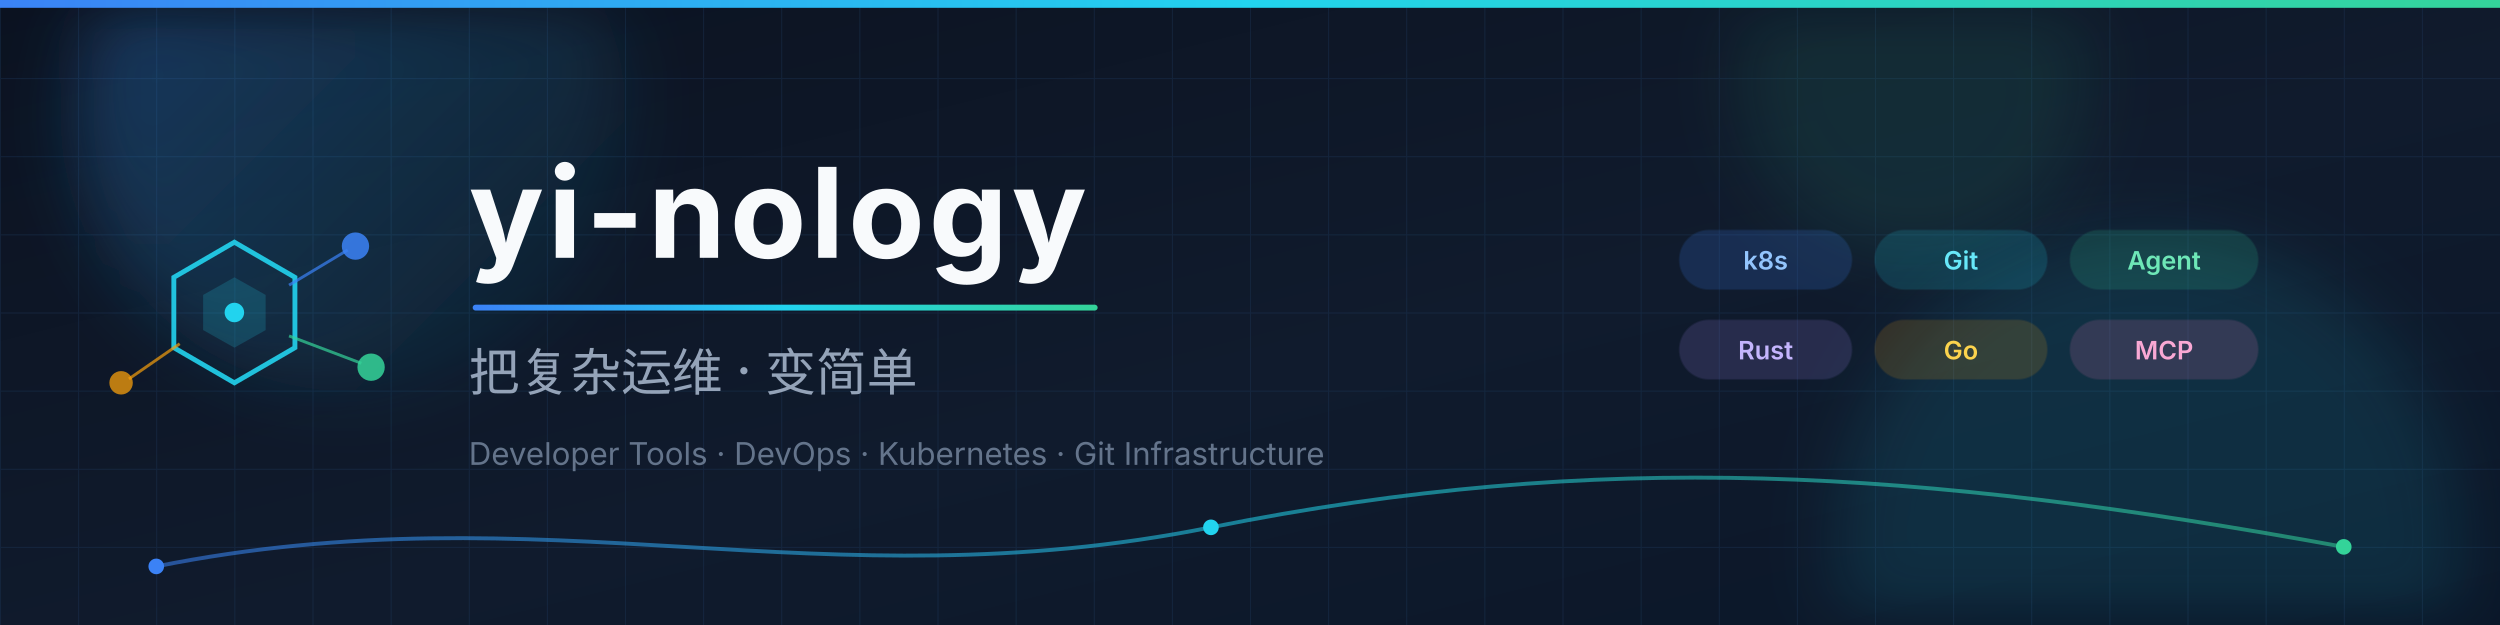
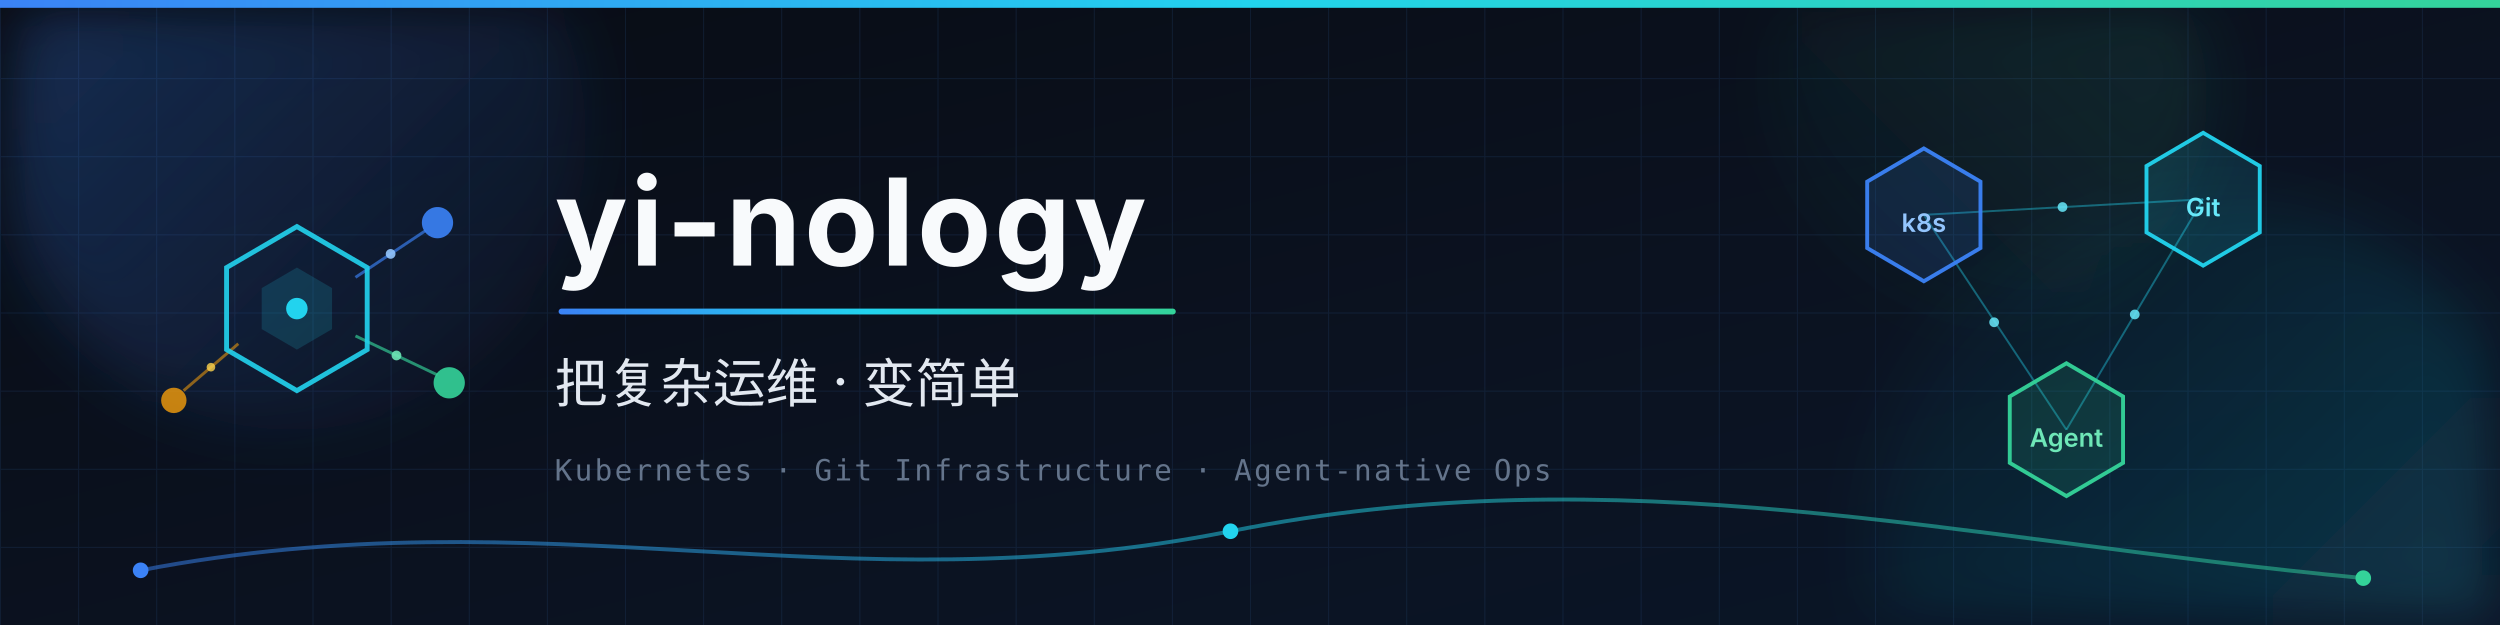
- <svg xmlns="http://www.w3.org/2000/svg" viewBox="0 0 1280 320" width="1280" height="320">
+ <svg xmlns="http://www.w3.org/2000/svg" viewBox="0 0 1280 320" width="1280" height="320" role="img" aria-label="yi-nology — 把复杂运维变简单">
  <defs>
    <linearGradient id="bg" x1="0%" y1="0%" x2="100%" y2="100%">
-       <stop offset="0%" stop-color="#0B1220" />
-       <stop offset="55%" stop-color="#101B2D" />
+       <stop offset="0%" stop-color="#080C14" />
+       <stop offset="55%" stop-color="#0B1220" />
      <stop offset="100%" stop-color="#0A1628" />
    </linearGradient>
    <linearGradient id="accent" x1="0%" y1="0%" x2="100%" y2="0%">
      <stop offset="0%" stop-color="#3B82F6" />
      <stop offset="50%" stop-color="#22D3EE" />
      <stop offset="100%" stop-color="#34D399" />
    </linearGradient>
-     <linearGradient id="glow" x1="0%" y1="0%" x2="100%" y2="100%">
-       <stop offset="0%" stop-color="#3B82F6" stop-opacity="0.35" />
+     <linearGradient id="glowA" x1="0%" y1="0%" x2="100%" y2="100%">
+       <stop offset="0%" stop-color="#3B82F6" stop-opacity="0.32" />
+       <stop offset="100%" stop-color="#3B82F6" stop-opacity="0" />
+     </linearGradient>
+     <linearGradient id="glowB" x1="100%" y1="100%" x2="0%" y2="0%">
+       <stop offset="0%" stop-color="#22D3EE" stop-opacity="0.22" />
      <stop offset="100%" stop-color="#22D3EE" stop-opacity="0" />
    </linearGradient>
+     <linearGradient id="glowC" x1="100%" y1="0%" x2="0%" y2="100%">
+       <stop offset="0%" stop-color="#34D399" stop-opacity="0.14" />
+       <stop offset="100%" stop-color="#34D399" stop-opacity="0" />
+     </linearGradient>
    <pattern id="grid" width="40" height="40" patternUnits="userSpaceOnUse">
-       <path d="M 40 0 L 0 0 0 40" fill="none" stroke="#1E3A5F" stroke-width="1" opacity="0.35" />
+       <path d="M 40 0 L 0 0 0 40" fill="none" stroke="#1E3A5F" stroke-width="1" opacity="0.32" />
    </pattern>
-     <filter id="soft" x="-20%" y="-20%" width="140%" height="140%">
-       <feGaussianBlur stdDeviation="18" />
+     <filter id="soft" x="-30%" y="-30%" width="160%" height="160%">
+       <feGaussianBlur stdDeviation="16" />
    </filter>
  </defs>
  <rect width="1280" height="320" fill="url(#bg)" />
  <rect width="1280" height="320" fill="url(#grid)" />
-   <circle cx="180" cy="60" r="140" fill="url(#glow)" filter="url(#soft)" />
-   <circle cx="1100" cy="280" r="160" fill="#22D3EE" opacity="0.12" filter="url(#soft)" />
-   <circle cx="980" cy="40" r="90" fill="#34D399" opacity="0.10" filter="url(#soft)" />
+   <circle cx="150" cy="70" r="150" fill="url(#glowA)" filter="url(#soft)" />
+   <circle cx="1130" cy="270" r="170" fill="url(#glowB)" filter="url(#soft)" />
+   <circle cx="1020" cy="50" r="110" fill="url(#glowC)" filter="url(#soft)" />
  <rect x="0" y="0" width="1280" height="4" fill="url(#accent)" />
-   <g transform="translate(120,160)">
-     <polygon points="0,-36 31,-18 31,18 0,36 -31,18 -31,-18" fill="none" stroke="#22D3EE" stroke-width="2.5" opacity="0.9" />
-     <polygon points="0,-18 16,-9 16,9 0,18 -16,9 -16,-9" fill="#22D3EE" opacity="0.18" />
-     <circle cx="0" cy="0" r="5" fill="#22D3EE" />
-     <circle cx="62" cy="-34" r="7" fill="#3B82F6" opacity="0.85" />
-     <circle cx="70" cy="28" r="7" fill="#34D399" opacity="0.85" />
-     <circle cx="-58" cy="36" r="6" fill="#F59E0B" opacity="0.75" />
-     <line x1="28" y1="-14" x2="58" y2="-32" stroke="#3B82F6" stroke-width="1.5" opacity="0.7" />
-     <line x1="28" y1="12" x2="65" y2="26" stroke="#34D399" stroke-width="1.5" opacity="0.7" />
-     <line x1="-28" y1="16" x2="-54" y2="34" stroke="#F59E0B" stroke-width="1.5" opacity="0.7" />
+   <g transform="translate(152,158)">
+     <line x1="30" y1="-16" x2="66" y2="-40" stroke="#3B82F6" stroke-width="1.5" opacity="0.65" />
+     <line x1="30" y1="14" x2="72" y2="34" stroke="#34D399" stroke-width="1.5" opacity="0.65" />
+     <line x1="-30" y1="18" x2="-58" y2="42" stroke="#F59E0B" stroke-width="1.5" opacity="0.55" />
+     <circle cx="48" cy="-28" r="2.5" fill="#93C5FD" opacity="0.9" />
+     <circle cx="51" cy="24" r="2.5" fill="#6EE7B7" opacity="0.9" />
+     <circle cx="-44" cy="30" r="2.2" fill="#FCD34D" opacity="0.8" />
+     <polygon points="0,-42 36,-21 36,21 0,42 -36,21 -36,-21" fill="none" stroke="#22D3EE" stroke-width="2.5" opacity="0.9" />
+     <polygon points="0,-21 18,-10.5 18,10.5 0,21 -18,10.5 -18,-10.5" fill="#22D3EE" opacity="0.16" />
+     <circle cx="0" cy="0" r="5.5" fill="#22D3EE" />
+     <circle cx="72" cy="-44" r="8" fill="#3B82F6" opacity="0.9" />
+     <circle cx="78" cy="38" r="8" fill="#34D399" opacity="0.9" />
+     <circle cx="-63" cy="47" r="6.5" fill="#F59E0B" opacity="0.8" />
  </g>
-   <text x="240" y="132" font-family="-apple-system, BlinkMacSystemFont, 'Segoe UI', 'PingFang SC', 'Microsoft YaHei', sans-serif" font-size="64" font-weight="700" fill="#F8FAFC" letter-spacing="2">yi-nology</text>
-   <rect x="242" y="156" width="320" height="3" rx="1.5" fill="url(#accent)" />
-   <text x="240" y="200" font-family="-apple-system, BlinkMacSystemFont, 'Segoe UI', 'PingFang SC', 'Microsoft YaHei', sans-serif" font-size="26" font-weight="500" fill="#94A3B8">把复杂运维 · 变简单</text>
-   <text x="240" y="238" font-family="-apple-system, BlinkMacSystemFont, 'Segoe UI', 'PingFang SC', 'Microsoft YaHei', sans-serif" font-size="16" font-weight="400" fill="#64748B">Developer Tools  ·  DevOps  ·  Kubernetes  ·  Git Infrastructure</text>
-   <g font-family="-apple-system, BlinkMacSystemFont, 'Segoe UI', sans-serif" font-size="13" font-weight="600">
-     <rect x="860" y="118" width="88" height="30" rx="15" fill="#3B82F6" opacity="0.18" stroke="#3B82F6" stroke-opacity="0.5" />
-     <text x="904" y="138" text-anchor="middle" fill="#93C5FD">k8s</text>
-     <rect x="960" y="118" width="88" height="30" rx="15" fill="#22D3EE" opacity="0.16" stroke="#22D3EE" stroke-opacity="0.5" />
-     <text x="1004" y="138" text-anchor="middle" fill="#67E8F9">Git</text>
-     <rect x="1060" y="118" width="96" height="30" rx="15" fill="#34D399" opacity="0.16" stroke="#34D399" stroke-opacity="0.5" />
-     <text x="1108" y="138" text-anchor="middle" fill="#6EE7B7">Agent</text>
-     <rect x="860" y="164" width="88" height="30" rx="15" fill="#A78BFA" opacity="0.16" stroke="#A78BFA" stroke-opacity="0.5" />
-     <text x="904" y="184" text-anchor="middle" fill="#C4B5FD">Rust</text>
-     <rect x="960" y="164" width="88" height="30" rx="15" fill="#F59E0B" opacity="0.16" stroke="#F59E0B" stroke-opacity="0.5" />
-     <text x="1004" y="184" text-anchor="middle" fill="#FCD34D">Go</text>
-     <rect x="1060" y="164" width="96" height="30" rx="15" fill="#F472B6" opacity="0.16" stroke="#F472B6" stroke-opacity="0.5" />
-     <text x="1108" y="184" text-anchor="middle" fill="#F9A8D4">MCP</text>
+   <text x="284" y="136" font-family="-apple-system, BlinkMacSystemFont, 'Segoe UI', 'PingFang SC', 'Hiragino Sans GB', 'Microsoft YaHei', sans-serif" font-size="62" font-weight="700" fill="#F8FAFC" letter-spacing="1.5">yi-nology</text>
+   <rect x="286" y="158" width="316" height="3" rx="1.5" fill="url(#accent)" />
+   <text x="284" y="206" font-family="-apple-system, BlinkMacSystemFont, 'Segoe UI', 'PingFang SC', 'Hiragino Sans GB', 'Microsoft YaHei', sans-serif" font-size="27" font-weight="500" fill="#E2E8F0">把复杂运维 · 变简单</text>
+   <text x="284" y="246" font-family="ui-monospace, SFMono-Regular, Menlo, Consolas, monospace" font-size="15" font-weight="400" fill="#64748B" letter-spacing="1.2">Kubernetes · Git Infrastructure · Agent-native Ops</text>
+   <g transform="translate(0,-18)">
+     <line x1="985" y1="128" x2="1128" y2="120" stroke="#22D3EE" stroke-width="1" opacity="0.4" />
+     <line x1="1128" y1="120" x2="1058" y2="238" stroke="#22D3EE" stroke-width="1" opacity="0.4" />
+     <line x1="1058" y1="238" x2="985" y2="128" stroke="#22D3EE" stroke-width="1" opacity="0.4" />
+     <circle cx="1056" cy="124" r="2.5" fill="#67E8F9" opacity="0.85" />
+     <circle cx="1093" cy="179" r="2.5" fill="#67E8F9" opacity="0.85" />
+     <circle cx="1021" cy="183" r="2.5" fill="#67E8F9" opacity="0.85" />
+     <g>
+       <polygon points="985,94 1014,111 1014,145 985,162 956,145 956,111" fill="#3B82F6" fill-opacity="0.14" stroke="#3B82F6" stroke-width="2" opacity="0.95" />
+       <text x="985" y="132" text-anchor="middle" dominant-baseline="central" font-family="-apple-system, BlinkMacSystemFont, 'Segoe UI', sans-serif" font-size="13" font-weight="600" fill="#93C5FD">k8s</text>
+     </g>
+     <g>
+       <polygon points="1128,86 1157,103 1157,137 1128,154 1099,137 1099,103" fill="#22D3EE" fill-opacity="0.13" stroke="#22D3EE" stroke-width="2" opacity="0.95" />
+       <text x="1128" y="124" text-anchor="middle" dominant-baseline="central" font-family="-apple-system, BlinkMacSystemFont, 'Segoe UI', sans-serif" font-size="13" font-weight="600" fill="#67E8F9">Git</text>
+     </g>
+     <g>
+       <polygon points="1058,204 1087,221 1087,255 1058,272 1029,255 1029,221" fill="#34D399" fill-opacity="0.13" stroke="#34D399" stroke-width="2" opacity="0.95" />
+       <text x="1058" y="242" text-anchor="middle" dominant-baseline="central" font-family="-apple-system, BlinkMacSystemFont, 'Segoe UI', sans-serif" font-size="13" font-weight="600" fill="#6EE7B7">Agent</text>
+     </g>
  </g>
-   <path d="M80 290 C 280 250, 420 310, 620 270 S 980 240, 1200 280" fill="none" stroke="url(#accent)" stroke-width="2" opacity="0.55" />
-   <circle cx="80" cy="290" r="4" fill="#3B82F6" />
-   <circle cx="620" cy="270" r="4" fill="#22D3EE" />
-   <circle cx="1200" cy="280" r="4" fill="#34D399" />
+   <path d="M72 292 C 280 252, 430 312, 630 272 S 1000 276, 1210 296" fill="none" stroke="url(#accent)" stroke-width="2" opacity="0.5" />
+   <circle cx="72" cy="292" r="4" fill="#3B82F6" />
+   <circle cx="630" cy="272" r="4" fill="#22D3EE" />
+   <circle cx="1210" cy="296" r="4" fill="#34D399" />
</svg>
